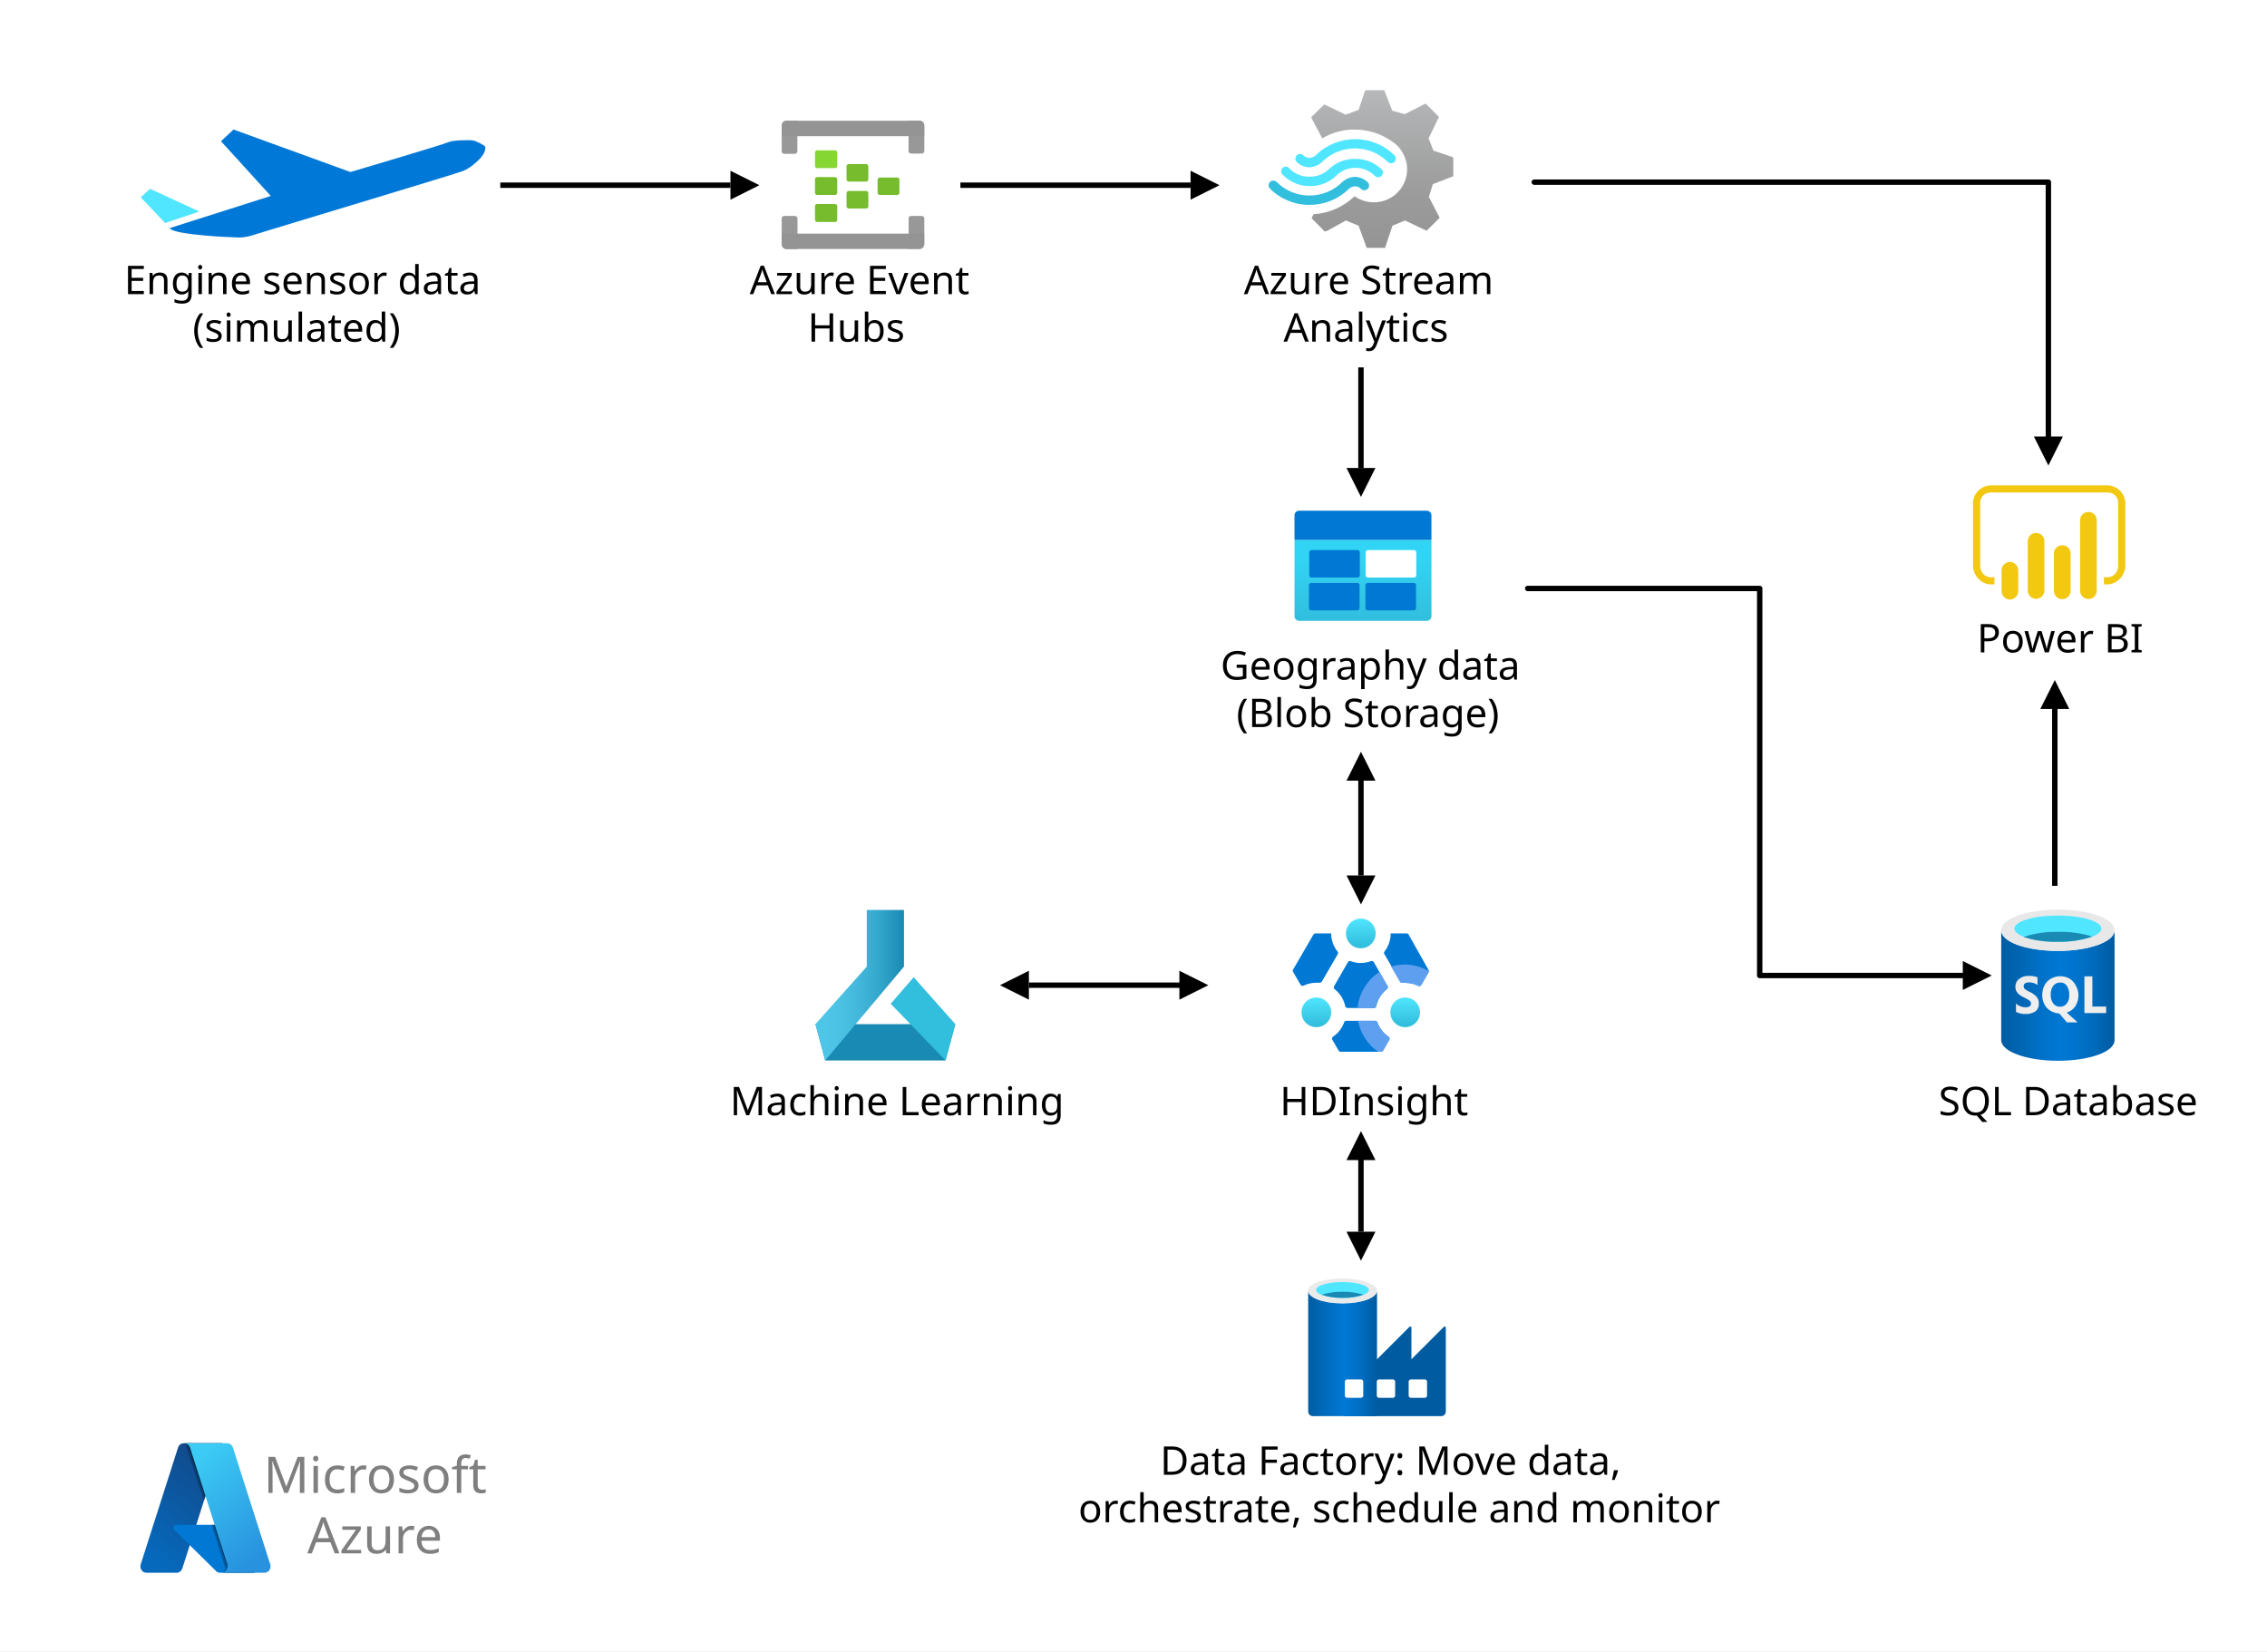
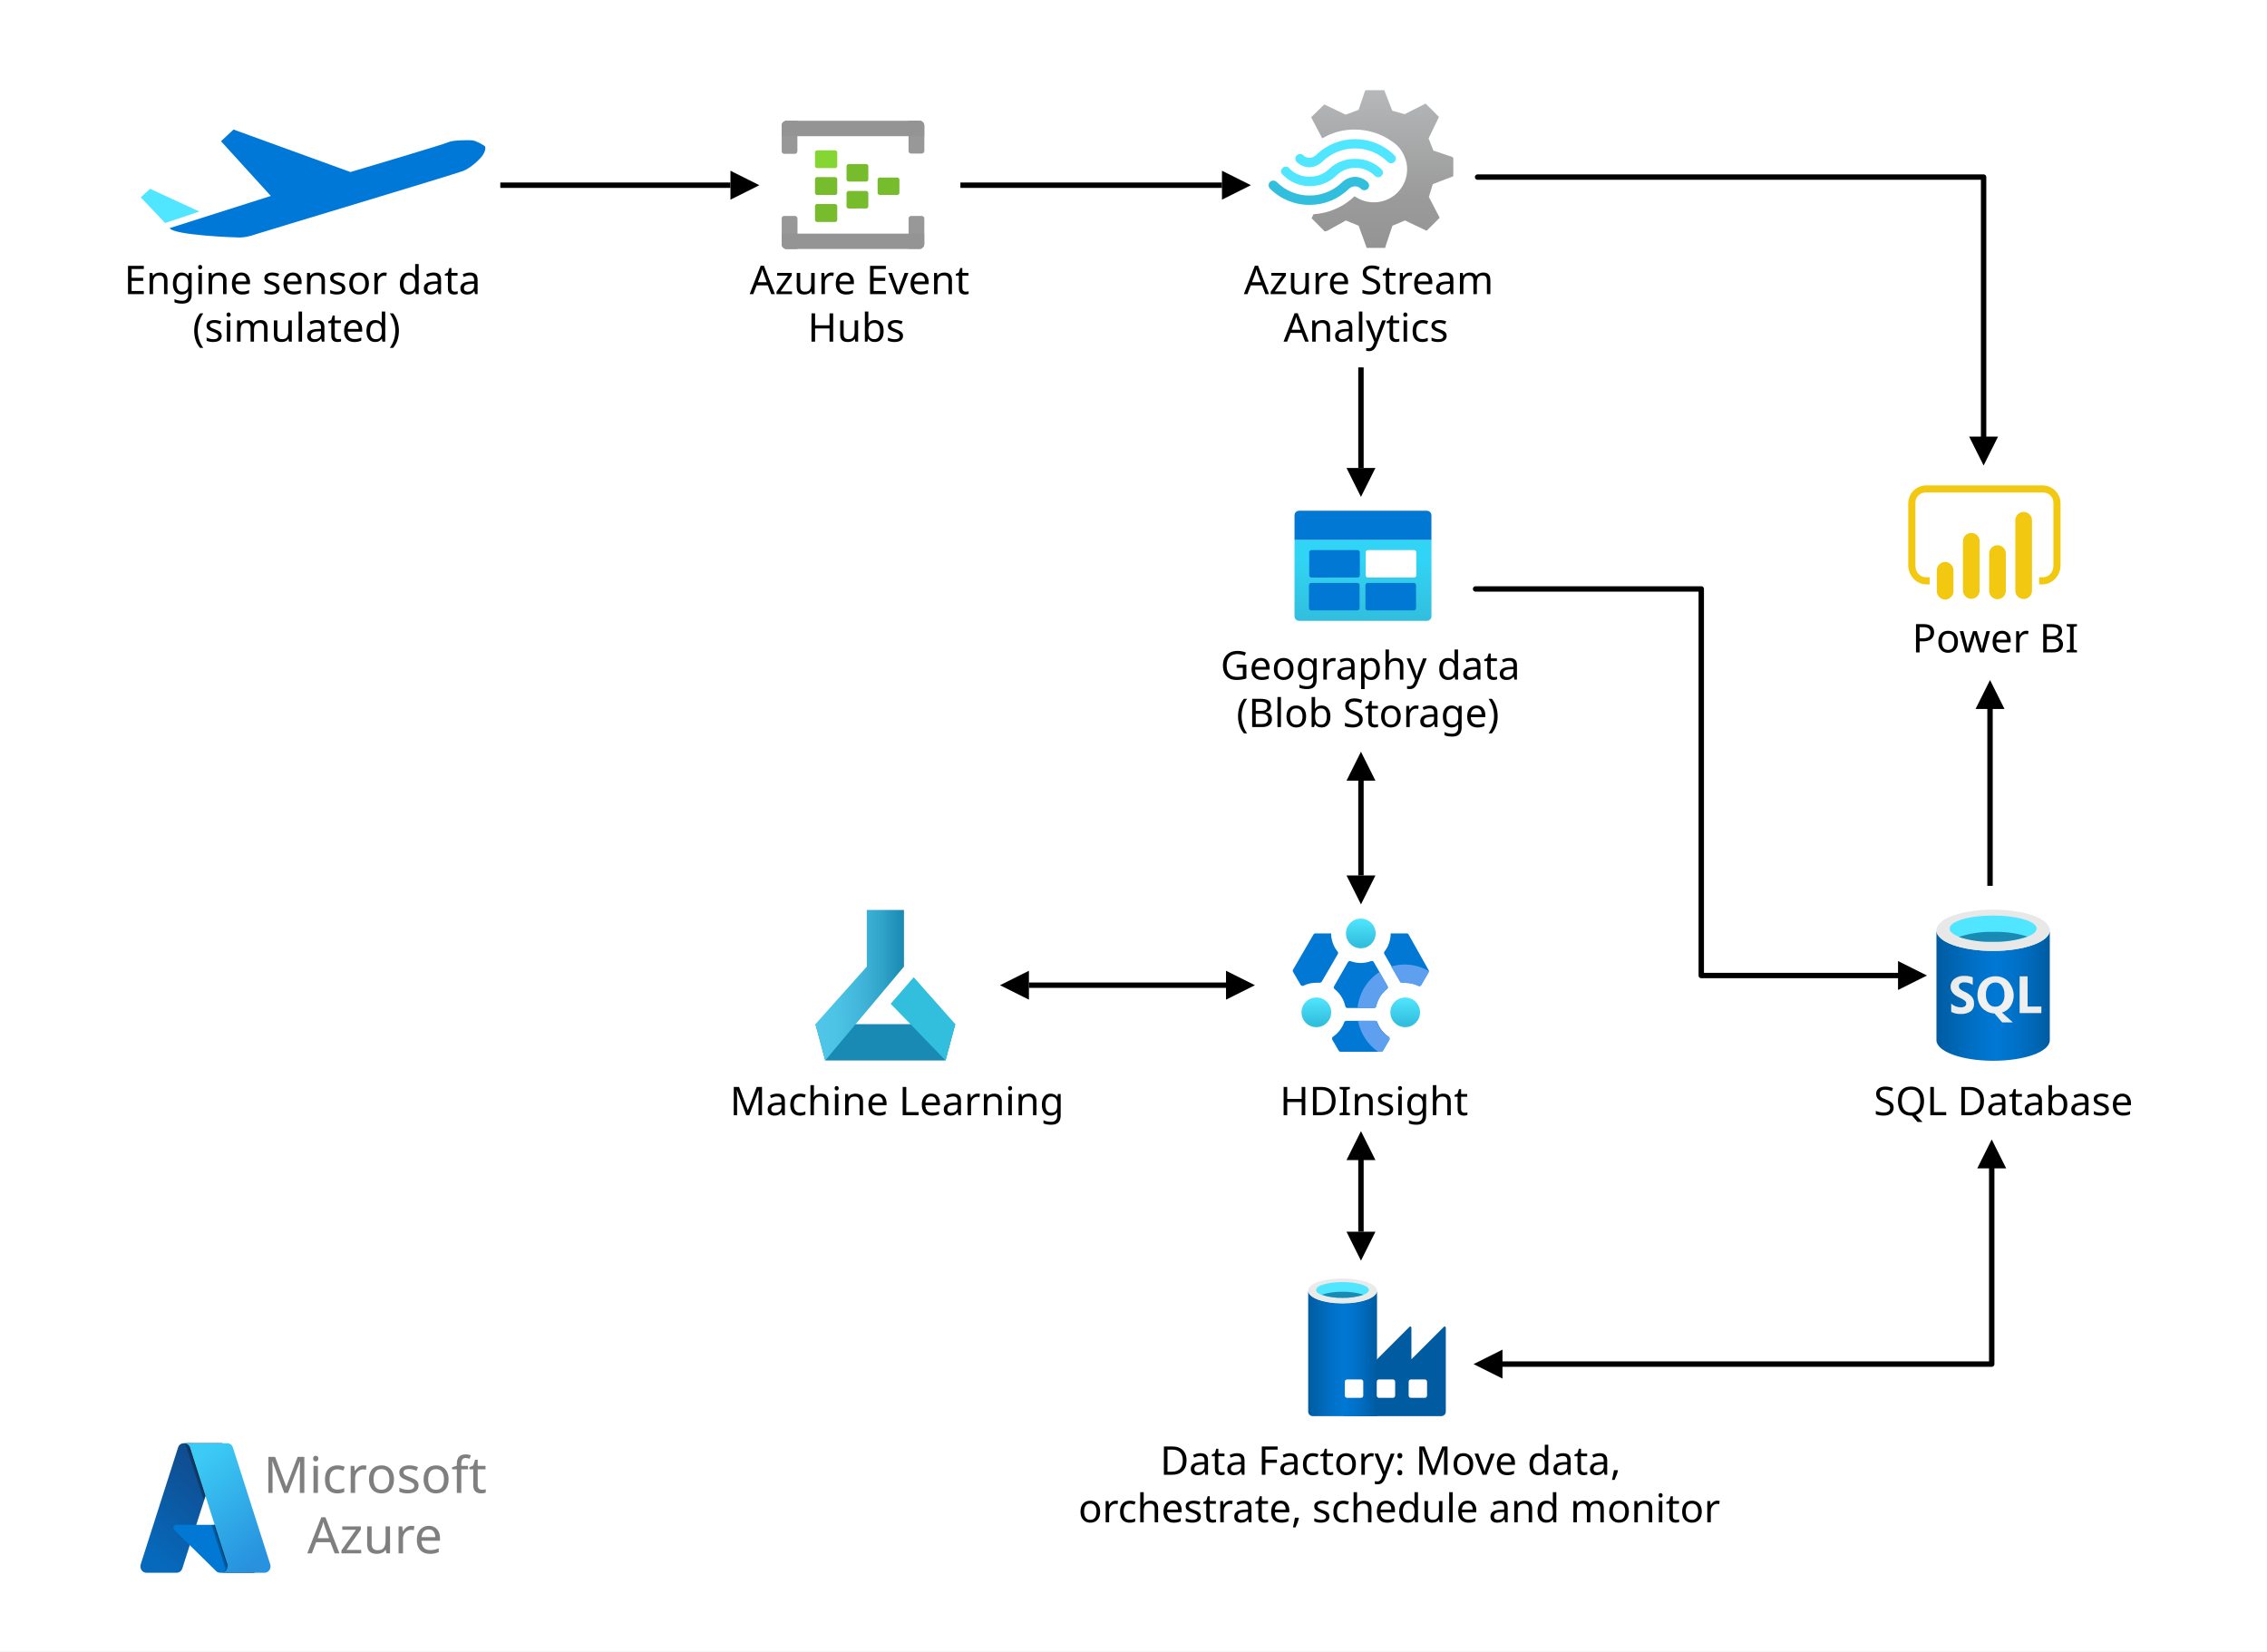
- <svg xmlns="http://www.w3.org/2000/svg" xmlns:xlink="http://www.w3.org/1999/xlink" width="8.75in" height="6.375in" viewBox="0 0 630 459" xml:space="preserve" color-interpolation-filters="sRGB" class="st45">
+ <svg xmlns="http://www.w3.org/2000/svg" xmlns:xlink="http://www.w3.org/1999/xlink" width="8.75in" height="6.375in" viewBox="0 0 630 459" xml:space="preserve" color-interpolation-filters="sRGB" class="st46">
  <style type="text/css">
	
		.st1 {fill:#ffffff;stroke:none;stroke-width:0.25}
		.st2 {fill:#0078d7;stroke:none;stroke-linecap:butt;stroke-width:12.49}
		.st3 {fill:#50e6ff;stroke:none;stroke-linecap:butt;stroke-width:12.49}
		.st4 {fill:#76bc2d;stroke:none;stroke-linecap:butt;stroke-width:34}
		.st5 {fill:#86d633;stroke:none;stroke-linecap:butt;stroke-width:34}
		.st6 {fill:#999999;stroke:none;stroke-linecap:butt;stroke-width:34}
		.st7 {fill:#999999;fill-opacity:0.5;stroke:none;stroke-linecap:butt;stroke-width:34}
		.st8 {fill:#949494;stroke:none;stroke-linecap:butt;stroke-width:34}
		.st9 {fill:url(#grad0-60);stroke:none;stroke-linecap:butt;stroke-width:0.75}
		.st10 {fill:#50e6ff;stroke:none;stroke-linecap:butt;stroke-width:0.75}
		.st11 {fill:#32bedd;stroke:none;stroke-linecap:butt;stroke-width:0.75}
		.st12 {fill:url(#grad0-72);stroke:none;stroke-linecap:butt;stroke-width:0.75}
		.st13 {fill:#0078d4;stroke:none;stroke-linecap:butt;stroke-width:0.75}
		.st14 {fill:#ffffff;stroke:none;stroke-linecap:butt;stroke-width:0.75}
		.st15 {fill:#198ab3;stroke:none;stroke-linecap:butt;stroke-width:0.75}
		.st16 {fill:url(#grad0-89);stroke:none;stroke-linecap:butt;stroke-width:0.75}
		.st17 {fill:#005ba1;stroke:none;stroke-linecap:butt;stroke-width:0.75}
		.st18 {fill:url(#grad0-99);stroke:none;stroke-linecap:butt;stroke-width:0.75}
		.st19 {fill:#eaeaea;stroke:none;stroke-linecap:butt;stroke-width:0.75}
		.st20 {fill:url(#grad0-120);stroke:none;stroke-linecap:butt;stroke-width:34}
		.st21 {fill:#e8e8e8;stroke:none;stroke-linecap:butt;stroke-width:34}
		.st22 {fill:#50e6ff;stroke:none;stroke-linecap:butt;stroke-width:34}
		.st23 {fill:#198ab3;stroke:none;stroke-linecap:butt;stroke-width:34}
		.st24 {fill:url(#grad3-134);stroke:none;stroke-linecap:butt;stroke-width:34}
		.st25 {fill:none;stroke:none;stroke-linecap:butt;stroke-width:0.75}
		.st26 {fill:url(#grad0-143);stroke:none;stroke-linecap:butt;stroke-width:0.75}
		.st27 {fill:#5ea0ef;stroke:none;stroke-linecap:butt;stroke-width:0.75}
		.st28 {fill:#f2c811;stroke:none;stroke-linecap:butt;stroke-width:9.221}
		.st29 {fill:#f2c811;stroke:none;stroke-width:1}
		.st30 {fill:none}
		.st31 {stroke:none;stroke-linecap:butt;stroke-width:9.221}
		.st32 {fill:none;stroke:none;stroke-width:0.25}
		.st33 {fill:#000000;font-family:Segoe UI;font-size:0.917em}
		.st34 {font-size:1em}
		.st35 {fill:url(#grad0-175);stroke:none;stroke-linecap:butt;stroke-width:0.75}
		.st36 {fill:#000000;fill-opacity:0.5;stroke:none;stroke-linecap:butt;stroke-width:0.75}
		.st37 {fill:#000000;fill-opacity:0.25;stroke:none;stroke-linecap:butt;stroke-width:0.75}
		.st38 {fill:url(#grad0-191);stroke:none;stroke-linecap:butt;stroke-width:0.75}
		.st39 {fill:#7f7f7f;font-family:Segoe UI Semibold;font-size:1.167em}
		.st40 {marker-end:url(#mrkr4-201);stroke:#000000;stroke-linecap:butt;stroke-width:1.5}
		.st41 {fill:#000000;fill-opacity:1;stroke:#000000;stroke-opacity:1;stroke-width:0.373}
		.st42 {marker-end:url(#mrkr4-201);stroke:#000000;stroke-linecap:round;stroke-linejoin:round;stroke-width:1.5}
		.st43 {marker-end:url(#mrkr4-201);marker-start:url(#mrkr4-251);stroke:#000000;stroke-linecap:butt;stroke-width:1.5}
		.st44 {marker-start:url(#mrkr4-251);stroke:#000000;stroke-linecap:butt;stroke-width:1.5}
- 		.st45 {fill:none;fill-rule:evenodd;font-size:12px;overflow:visible;stroke-linecap:square;stroke-miterlimit:3}
+ 		.st45 {marker-end:url(#mrkr4-201);marker-start:url(#mrkr4-251);stroke:#000000;stroke-linecap:round;stroke-linejoin:round;stroke-width:1.5}
+ 		.st46 {fill:none;fill-rule:evenodd;font-size:12px;overflow:visible;stroke-linecap:square;stroke-miterlimit:3}
	
	</style>
  <defs id="Patterns_And_Gradients">
    <linearGradient id="grad0-60" x1="0" y1="0" x2="1" y2="0" gradientTransform="rotate(-90 0.5 0.5)">
      <stop offset="0" stop-color="#949494" stop-opacity="1" />
      <stop offset="0.33" stop-color="#9b9b9b" stop-opacity="1" />
      <stop offset="0.82" stop-color="#aeafb0" stop-opacity="1" />
      <stop offset="1" stop-color="#b6b8b9" stop-opacity="1" />
    </linearGradient>
    <linearGradient id="grad0-72" x1="0" y1="0" x2="1" y2="0" gradientTransform="rotate(-90 0.5 0.5)">
      <stop offset="0" stop-color="#32bedd" stop-opacity="1" />
      <stop offset="0.775" stop-color="#32d4f5" stop-opacity="1" />
    </linearGradient>
    <linearGradient id="grad0-89" x1="0" y1="0" x2="1" y2="0" gradientTransform="rotate(0 0.5 0.5)">
      <stop offset="0" stop-color="#50c7e8" stop-opacity="1" />
      <stop offset="0.25" stop-color="#4cc3e4" stop-opacity="1" />
      <stop offset="0.51" stop-color="#41b6da" stop-opacity="1" />
      <stop offset="0.77" stop-color="#2fa2c8" stop-opacity="1" />
      <stop offset="1" stop-color="#1989b2" stop-opacity="1" />
    </linearGradient>
    <linearGradient id="grad0-99" x1="0" y1="0" x2="1" y2="0" gradientTransform="rotate(0 0.5 0.5)">
      <stop offset="0" stop-color="#005ba1" stop-opacity="1" />
      <stop offset="0.07" stop-color="#0060a9" stop-opacity="1" />
      <stop offset="0.36" stop-color="#0071c8" stop-opacity="1" />
      <stop offset="0.52" stop-color="#0078d4" stop-opacity="1" />
      <stop offset="0.64" stop-color="#0074cd" stop-opacity="1" />
      <stop offset="0.81" stop-color="#006abb" stop-opacity="1" />
      <stop offset="0.99" stop-color="#005ba1" stop-opacity="1" />
    </linearGradient>
    <linearGradient id="grad0-120" x1="0" y1="0" x2="1" y2="0" gradientTransform="rotate(0 0.5 0.5)">
      <stop offset="0" stop-color="#005ba1" stop-opacity="1" />
      <stop offset="0.07" stop-color="#0060a9" stop-opacity="1" />
      <stop offset="0.36" stop-color="#0071c8" stop-opacity="1" />
      <stop offset="0.52" stop-color="#0078d4" stop-opacity="1" />
      <stop offset="0.64" stop-color="#0074cd" stop-opacity="1" />
      <stop offset="0.82" stop-color="#006abb" stop-opacity="1" />
      <stop offset="1" stop-color="#005ba1" stop-opacity="1" />
    </linearGradient>
    <radialGradient id="grad3-134" cx="0.5" cy="0.5" r="0.73">
      <stop offset="0" stop-color="#f2f2f2" stop-opacity="1" />
      <stop offset="0.58" stop-color="#eeeeee" stop-opacity="1" />
      <stop offset="1" stop-color="#e6e6e6" stop-opacity="1" />
    </radialGradient>
    <linearGradient id="grad0-143" x1="0" y1="0" x2="1" y2="0" gradientTransform="rotate(-90 0.5 0.5)">
      <stop offset="0.09" stop-color="#32bedd" stop-opacity="1" />
      <stop offset="1" stop-color="#50e6ff" stop-opacity="1" />
    </linearGradient>
    <linearGradient id="grad0-175" x1="0" y1="0" x2="1" y2="0" gradientTransform="rotate(116.9596 0.5 0.5)">
      <stop offset="0" stop-color="#114a8b" stop-opacity="1" />
      <stop offset="1" stop-color="#0669bc" stop-opacity="1" />
    </linearGradient>
    <linearGradient id="grad0-191" x1="0" y1="0" x2="1" y2="0" gradientTransform="rotate(61.84908 0.5 0.5)">
      <stop offset="0" stop-color="#3ccbf4" stop-opacity="1" />
      <stop offset="1" stop-color="#2892df" stop-opacity="1" />
    </linearGradient>
  </defs>
  <defs id="Markers">
    <g id="lend4">
      <path d="M 2 1 L 0 0 L 2 -1 L 2 1 " style="stroke:none" />
    </g>
    <marker id="mrkr4-201" class="st41" refX="-5.36" orient="auto" markerUnits="strokeWidth" overflow="visible">
      <use xlink:href="#lend4" transform="scale(-2.68,-2.68) " />
    </marker>
    <marker id="mrkr4-251" class="st41" refX="5.12" orient="auto" markerUnits="strokeWidth" overflow="visible">
      <use xlink:href="#lend4" transform="scale(2.68) " />
    </marker>
  </defs>
  <g>
    <g id="shape1000-1">
      <rect x="0" y="0" width="630" height="459" class="st1" />
    </g>
  </g>
  <g>
    <g id="group1000-3" transform="translate(39.1107,-392.989)">
      <g id="shape1001-4" transform="translate(8.03492,5.68434E-14)">
        <path d="M0 456.39 L28.11 447.45 L14.27 432.24 L17.75 428.99 L50.25 440.8 C50.25 440.8 76.39 433.07 77.52 432.49         C78.64 431.92 82.96 431.92 84.02 431.98 C85.08 432.05 87.45 433.38 87.65 433.7 C87.85 434.03 87.79 435.36         86.39 436.9 C85 438.43 83.25 439.77 81.63 440.48 C80.02 441.18 25.37 457.59 23.89 458.11 C22.43 458.62         20.81 459 19.48 459 C18.16 459 1.13 458.37 0 456.39 Z" class="st2" />
      </g>
      <g id="shape1002-6" transform="translate(1.94844E-13,-4.02758)">
        <path d="M6.77 459 L16.29 455.81 L2.59 449.49 L0 451.86 L6.77 459 Z" class="st3" />
      </g>
    </g>
    <g id="group1003-8" transform="translate(217.241,-389.793)">
      <g id="group1004-9">
        <g id="group1005-10">
          <g id="group1006-11">
            <g id="group1007-12" transform="translate(18.0079,-11.2534)">
              <g id="shape1008-13">
                <path d="M6.06 450.88 a0.612 0.606 90 0 1 -0.559 0.636 L0.63 451.51 a0.612 0.606             90 0 1 -0.629 -0.565 L0 447.28 a0.612 0.606 90 0 1 0.559 -0.636 L5.43             446.64 a0.612 0.606 90 0 1 0.629 0.565 L6.06 450.88 ZM14.7 454.6 a0.612             0.606 90 0 1 -0.559 0.636 L9.27 455.23 a0.612 0.606 90 0 1 -0.629             -0.565 L8.64 451.02 a0.612 0.606 90 0 1 0.559 -0.636 L14.07 450.38 a0.612             0.606 90 0 1 0.629 0.565 L14.7 454.6 ZM6.06 458.36 a0.612 0.606 90 0             1 -0.559 0.636 L0.63 459 a0.612 0.606 90 0 1 -0.629 -0.565 L0 454.76             a0.612 0.606 90 0 1 0.559 -0.636 L5.43 454.12 a0.612 0.606 90 0 1             0.629 0.565 L6.06 458.36 Z" class="st4" />
              </g>
            </g>
            <g id="group1009-15" transform="translate(9.24843,-22.4832)">
              <g id="shape1010-16">
                <path d="M6.18 458.39 a0.589 0.582 90 0 1 -0.536 0.612 L0.63 459 a0.612 0.606 90             0 1 -0.629 -0.541 L0 454.64 a0.612 0.606 90 0 1 0.559 -0.589 L5.43             454.05 C5.94 454.05 6.18 454.31 6.18 454.69 L6.18 458.39 Z" class="st5" />
              </g>
            </g>
            <g id="group1011-18" transform="translate(9.24843,-7.51012)">
              <g id="shape1012-19">
                <path d="M6.18 450.85 a0.589 0.582 90 0 1 -0.536 0.636 L0.63 451.49 a0.612 0.606             90 0 1 -0.629 -0.636 L0 447.13 a0.612 0.606 90 0 1 0.559 -0.612 L5.43             446.52 C5.94 446.52 6.18 446.78 6.18 447.13 L6.18 450.85 ZM6.18 458.36 a0.589 0.582             90 0 1 -0.536 0.636 L0.63 459 a0.612 0.606 90 0 1 -0.629 -0.565 L0             454.62 a0.589 0.582 90 0 1 0.559 -0.612 L5.43 454.01 C5.94 454.01 6.18 454.24             6.18 454.62 L6.18 458.36 Z" class="st4" />
              </g>
            </g>
            <g id="group1013-21" transform="translate(3.94684E-14,-26.4855)">
              <g id="group1014-22">
                <g id="shape1015-23">
                  <path d="M1.33 449.84 L4.33 449.84 L4.33 458.32 a0.683 0.676 90 0 1 -0.676 0.683              L0.68 459 a0.683 0.676 90 0 1 -0.676 -0.683 L0 451.25 A1.342 1.328              90 0 1 1.33 449.84 Z" class="st6" />
                </g>
              </g>
              <g id="group1016-25">
                <g id="shape1017-26">
                  <path d="M1.33 449.84 L4.33 449.84 L4.33 458.32 a0.683 0.676 90 0 1 -0.676 0.683              L0.68 459 a0.683 0.676 90 0 1 -0.676 -0.683 L0 451.25 A1.342 1.328              90 0 1 1.33 449.84 Z" class="st7" />
                </g>
              </g>
            </g>
            <g id="group1018-28" transform="translate(35.2476,-26.5562)">
              <g id="group1019-29">
                <g id="shape1020-30">
                  <path d="M0.02 449.91 L3.03 449.91 A1.342 1.328 90 0 1 4.36 451.25 L4.36 458.32 a0.683              0.676 90 0 1 -0.676 0.683 L0.68 459 a0.683 0.676 90 0 1 -0.676              -0.683 L0 449.91 L0.02 449.91 Z" class="st6" />
                </g>
              </g>
              <g id="group1021-32">
                <g id="shape1022-33">
                  <path d="M0.02 449.91 L3.03 449.91 A1.342 1.328 90 0 1 4.36 451.25 L4.36 458.32 a0.683              0.676 90 0 1 -0.676 0.683 L0.68 459 a0.683 0.676 90 0 1 -0.676              -0.683 L0 449.91 L0.02 449.91 Z" class="st7" />
                </g>
              </g>
            </g>
            <g id="group1023-35" transform="translate(0,-31.3588)">
              <g id="shape1024-36">
                <path d="M39.6 456.06 L39.6 459 L0 459 L0 456.06 A1.342 1.328 90 0 1 1.33 454.72 L38.3 454.72             A1.342 1.328 90 0 1 39.6 456.06 Z" class="st8" />
              </g>
            </g>
            <g id="group1025-38">
              <g id="group1026-39">
                <g id="shape1027-40">
                  <path d="M0.68 449.84 L3.68 449.84 a0.683 0.676 90 0 1 0.676 0.683 L4.36 459 L1.33              459 A1.342 1.328 90 0 1 -0 457.66 L0 450.41 a0.683 0.676 90 0 1 0.676              -0.565 L0.68 449.84 Z" class="st6" />
                </g>
              </g>
              <g id="group1028-42">
                <g id="shape1029-43">
                  <path d="M0.68 449.84 L3.68 449.84 a0.683 0.676 90 0 1 0.676 0.683 L4.36 459 L1.33              459 A1.342 1.328 90 0 1 -0 457.66 L0 450.41 a0.683 0.676 90 0 1 0.676              -0.565 L0.68 449.84 Z" class="st7" />
                </g>
              </g>
            </g>
            <g id="group1030-45" transform="translate(35.2708,-0.0706283)">
              <g id="group1031-46">
                <g id="shape1032-47">
                  <path d="M0.65 449.91 L3.66 449.91 a0.683 0.676 90 0 1 0.676 0.683 L4.33 457.66 A1.342              1.328 90 0 1 3 459 L0 459 L0 450.48 a0.683 0.676 90 0 1 0.652 -0.565              L0.65 449.91 Z" class="st6" />
                </g>
              </g>
              <g id="group1033-49">
                <g id="shape1034-50">
                  <path d="M0.65 449.91 L3.66 449.91 a0.683 0.676 90 0 1 0.676 0.683 L4.33 457.66 A1.342              1.328 90 0 1 3 459 L0 459 L0 450.48 a0.683 0.676 90 0 1 0.652 -0.565              L0.65 449.91 Z" class="st7" />
                </g>
              </g>
            </g>
            <g id="group1035-52">
              <g id="shape1036-53">
                <path d="M0 457.66 L0 454.72 L39.6 454.72 L39.6 457.66 A1.342 1.328 90 0 1 38.27 459 L1.33 459             A1.342 1.328 90 0 1 0 457.66 Z" class="st8" />
              </g>
            </g>
          </g>
        </g>
      </g>
    </g>
    <g id="group1037-55" transform="translate(352.552,-390.11)">
      <g id="group1038-56">
        <g id="shape1039-57" transform="translate(11.8236,5.68434E-14)">
          <path d="M39.5 439.09 L39.5 433.99 L39.21 433.73 L33.97 431.96 L32.63 428.57 L35.22 423.21 L35.51 422.61 L33.8          420.87 L31.8 418.9 L31.11 419.24 L25.98 421.84 L22.53 420.87 L20.31 415.17 L15.2 415.17 L14.94 415.42          L13.18 420.64 L9.58 421.98 L3.65 419.13 L0 422.69 L0.34 423.38 L3.08 428.57 A17.112 17.112 0 0          1 12.21 426.12 A17.853 17.853 0 0 1 22.39 429.37 A9.469 9.469 0 0 1 23.41 430.11 A9.269          9.269 0 0 1 26.07 433.96 A8.556 8.556 0 0 1 26.67 437.13 A9.212 9.212 0 0 1 17.4 446.34          A9.326 9.326 0 0 1 12.06 444.65 A17.996 17.996 0 0 1 0.66 449.65 L0.11 450.76 L3.76 454.44          L4.51 454.24 L9.64 451.39 L13.18 452.84 L15.43 459 L20.56 459 L20.76 458.29 L22.59 452.84 L26.07          451.39 L32.08 454.24 L35.71 450.64 L35.36 449.96 L32.71 444.85 L33.8 441.29 L39.5 439.09 Z" class="st9" />
        </g>
        <g id="shape1040-61" transform="translate(3.88729,-17.1688)">
          <path d="M7.51 459 A10.267 10.267 0 0 1 0.21 456.01 A1.312 1.312 0 1 1 2.06 454.29 A7.558 7.558 -180          0 0 7.51 456.38 A7.472 7.472 -180 0 0 12.87 454.29 A10.124 10.124 0 0 1 20.14 451.44 A10.381          10.381 0 0 1 27.47 454.29 A1.312 1.312 0 1 1 25.62 456.15 A7.672 7.672 -180 0 0 20.23 453.92          A7.444 7.444 -180 0 0 14.87 456.15 A10.296 10.296 0 0 1 7.51 459 Z" class="st10" />
        </g>
        <g id="shape1041-63" transform="translate(7.8023,-22.3879)">
          <path d="M3.59 459 A5.105 5.105 0 0 1 0 457.52 A1.312 1.312 0 0 1 1.85 455.66 A2.396 2.396 -180 0 0          3.59 456.38 A3.08 3.08 -180 0 0 5.3 455.66 A15.572 15.572 0 0 1 27.18 455.66 A1.312 1.312          0 0 1 25.33 457.52 A12.976 12.976 -180 0 0 7.04 457.52 A5.533 5.533 0 0 1 3.59 459 Z" class="st10" />
        </g>
        <g id="shape1042-65" transform="translate(0,-11.9497)">
          <path d="M11.4 459 A15.429 15.429 0 0 1 0.36 454.47 A1.34 1.34 0 0 1 0.36 452.64 A1.34 1.34 0 0          1 2.24 452.64 A12.748 12.748 -180 0 0 11.4 456.4 A12.834 12.834 -180 0 0 20.52 452.61 A5.533          5.533 0 0 1 23.97 451.21 A5.219 5.219 0 0 1 27.54 452.7 A1.312 1.312 0 0 1 27.54 454.55 A1.34          1.34 0 0 1 25.66 454.55 A2.367 2.367 -180 0 0 23.97 453.84 A2.852 2.852 -180 0 0 22.26          454.58 A15.429 15.429 0 0 1 11.4 459 Z" class="st11" />
        </g>
      </g>
    </g>
    <g id="group1043-67" transform="translate(358.623,-286.448)">
      <g id="group1044-68">
        <g id="shape1045-69">
          <path d="M1.12 436.51 L39.18 436.51 L39.18 457.73 A1.272 1.272 0 0 1 37.91 459 L2.39 459 A1.272 1.272 0 0          1 1.12 457.73 L1.12 436.51 Z" class="st12" />
        </g>
        <g id="shape1046-73" transform="translate(2.03837E-13,-22.4922)">
          <path d="M2.4 450.89 L37.9 450.89 A1.272 1.272 0 0 1 39.17 452.16 L39.17 459 L1.12 459 L1.12 452.16 A1.272          1.272 0 0 1 2.4 450.89 Z" class="st13" />
        </g>
        <g id="shape1047-75" transform="translate(5.2122,-12.0387)">
          <path d="M0 458.37 a0.634 0.634 -180 0 0 0.634 0.634 L13.43 459 a0.634 0.634 -180 0 0 0.634          -0.634 L14.06 452 a0.634 0.634 -180 0 0 -0.634 -0.634 L0.63 451.37 a0.634 0.634          -180 0 0 -0.634 0.634 L0 458.37 Z" class="st13" />
        </g>
        <g id="shape1048-77" transform="translate(20.9025,-12.0387)">
          <path d="M0 458.37 a0.634 0.634 -180 0 0 0.634 0.634 L13.43 459 a0.634 0.634 -180 0 0 0.634          -0.634 L14.06 452 a0.634 0.634 -180 0 0 -0.634 -0.634 L0.63 451.37 a0.634 0.634          -180 0 0 -0.634 0.634 L0 458.37 Z" class="st14" />
        </g>
        <g id="shape1049-79" transform="translate(5.14055,-2.90611)">
          <path d="M0 458.37 a0.634 0.634 -180 0 0 0.634 0.634 L13.43 459 a0.634 0.634 -180 0 0 0.634          -0.634 L14.06 452 a0.634 0.634 -180 0 0 -0.634 -0.634 L0.63 451.37 a0.634 0.634          -180 0 0 -0.634 0.634 L0 458.37 Z" class="st13" />
        </g>
        <g id="shape1050-81" transform="translate(20.8309,-2.90611)">
          <path d="M0 458.37 a0.634 0.634 -180 0 0 0.634 0.634 L13.43 459 a0.634 0.634 -180 0 0 0.634          -0.634 L14.06 452 a0.634 0.634 -180 0 0 -0.634 -0.634 L0.63 451.37 a0.634 0.634          -180 0 0 -0.634 0.634 L0 458.37 Z" class="st13" />
        </g>
      </g>
    </g>
    <g id="group1051-83" transform="translate(226.61,-164.267)">
      <g id="shape1052-84">
        <path d="M36.16 459 L2.71 459 L0 448.91 L38.87 448.91 L36.16 459 Z" class="st15" />
      </g>
      <g id="shape1053-86">
        <path d="M14.27 417.18 L14.27 432.92 L0 448.91 L2.71 459 L24.6 432.92 L24.6 417.18 L14.27 417.18 Z" class="st16" />
      </g>
      <g id="shape1054-90" transform="translate(20.9114,2.27374E-13)">
        <path d="M15.25 459 L0 443.25 L6.4 435.87 L17.96 448.91 L15.25 459 Z" class="st11" />
      </g>
    </g>
    <g id="group1055-92" transform="translate(363.544,-65.4146)">
      <g id="group1056-93">
        <g id="shape1057-94" transform="translate(9.7875,5.68434E-14)">
          <path d="M18.9 443.2 L18.9 434.41 a0.315 0.315 -180 0 0 -0.54 -0.225 L9.36 443.18 L0 452.54 L0 459 L27.18 459          A1.26 1.26 -180 0 0 28.46 457.72 L28.46 434.41 a0.315 0.315 -180 0 0 -0.54 -0.225 L18.9 443.2 Z" class="st17" />
        </g>
        <g id="shape1058-96">
          <path d="M9.56 427.68 C4.28 427.68 0 426.13 0 424.12 L0 436.88 L0 457.72 A1.26 1.26 -180 0 0 1.28 459 L19.13          459 L19.13 424.12 C19.13 426.13 14.85 427.68 9.56 427.68 Z" class="st18" />
        </g>
        <g id="shape1059-100" transform="translate(27.9225,-5.085)">
          <path d="M-0 458.37 a0.63 0.63 -180 0 0 0.63 0.63 L4.48 459 a0.63 0.63 -180 0 0 0.63 -0.63 L5.11          454.52 a0.63 0.63 -180 0 0 -0.63 -0.63 L0.63 453.89 a0.63 0.63 -180 0 0 -0.63 0.63          L0 458.37 Z" class="st14" />
        </g>
        <g id="shape1060-102" transform="translate(19.0575,-5.085)">
          <path d="M-0 458.37 a0.63 0.63 -180 0 0 0.63 0.63 L4.48 459 a0.63 0.63 -180 0 0 0.63 -0.63 L5.11          454.52 a0.63 0.63 -180 0 0 -0.63 -0.63 L0.63 453.89 a0.63 0.63 -180 0 0 -0.63 0.63          L0 458.37 Z" class="st14" />
        </g>
        <g id="shape1061-104" transform="translate(10.1925,-5.085)">
          <path d="M-0 458.37 a0.63 0.63 -180 0 0 0.63 0.63 L4.48 459 a0.63 0.63 -180 0 0 0.63 -0.63 L5.11          454.52 a0.63 0.63 -180 0 0 -0.63 -0.63 L0.63 453.89 a0.63 0.63 -180 0 0 -0.63 0.63          L0 458.37 Z" class="st14" />
        </g>
        <g id="shape1062-106" transform="translate(0,-31.41)">
          <path d="M19.13 455.53 C19.13 457.45 14.85 459 9.56 459 C4.28 459 0 457.54 0 455.53 C0 453.53 4.28 452.16 9.56          452.16 C14.85 452.16 19.13 453.71 19.13 455.53 Z" class="st19" />
        </g>
        <g id="shape1063-108" transform="translate(2.205,-32.8275)">
          <path d="M14.67 456.75 C14.67 457.99 11.39 459 7.34 459 C3.29 459 0 458.03 0 456.75 C0 455.47 3.42 454.57 7.36          454.57 C11.3 454.57 14.67 455.53 14.67 456.75 Z" class="st10" />
        </g>
        <g id="shape1064-110" transform="translate(3.7575,-32.8725)">
          <path d="M5.81 457.31 A18.157 18.157 -180 0 0 0 458.14 A17.19 17.19 -180 0 0 5.81 459 A17.19 17.19 -180 0 0          11.61 458.14 A18.157 18.157 -180 0 0 5.81 457.31 Z" class="st15" />
        </g>
      </g>
    </g>
-     <g id="group1065-112" transform="translate(556.138,-164.177)">
+     <g id="group1065-112" transform="translate(538.138,-164.177)">
      <g id="group1066-113">
        <g id="group1067-114">
          <g id="group1068-115">
            <g id="group1069-116">
              <g id="shape1070-117">
                <path d="M15.75 428.46 C7.05 428.46 0 425.99 0 422.73 L0 453.27 C0 456.41 6.93 458.95 15.53 459 L15.75             459 C24.45 459 31.5 456.53 31.5 453.27 L31.5 422.73 C31.5 425.91 24.45 428.46 15.75             428.46 Z" class="st20" />
              </g>
            </g>
            <g id="group1071-121" transform="translate(0,-30.5363)">
              <g id="shape1072-122">
                <path d="M31.5 453.27 C31.5 456.45 24.45 459 15.75 459 C7.05 459 0 456.53 0 453.27 C0 450.01 7.05             447.53 15.75 447.53 C24.45 447.53 31.5 450.01 31.5 453.27 Z" class="st21" />
              </g>
            </g>
            <g id="group1073-124" transform="translate(3.66105,-33.0809)">
              <g id="shape1074-125">
                <path d="M24.18 455.34 C24.18 457.37 18.75 459 12.09 459 C5.43 459 0 457.37 0 455.34 C0 453.32 5.43             451.71 12.09 451.71 C18.75 451.71 24.18 453.34 24.18 455.34 Z" class="st22" />
              </g>
            </g>
            <g id="group1075-127" transform="translate(6.19184,-33.0809)">
              <g id="shape1076-128">
                <path d="M9.56 456.26 A28.535 28.379 -90 0 0 0 457.67 A28.214 28.06 -90 0 0 9.56 459 A27.547             27.396 -90 0 0 19.11 457.56 A29.252 29.092 -90 0 0 9.56 456.26 Z" class="st23" />
              </g>
            </g>
            <g id="group1077-130" transform="translate(3.93133,-10.6729)">
              <g id="shape1078-131">
                <path d="M21.4 454.6 L21.4 446.2 L19.19 446.2 L19.19 456.41 L25.23 456.41 L25.23 454.6 L21.4 454.6             ZM3.86 450.47 A4.521 4.496 90 0 1 2.61 449.71 A1.087 1.081 90 0 1 2.31 448.92             a0.84 0.835 90 0 1 0.37 -0.741 A1.68 1.671 90 0 1 3.71 447.88 A4.002             3.98 90 0 1 6.16 448.6 L6.16 446.47 A6.374 6.339 -90 0 0 3.71 446.08 A4.052             4.03 -90 0 0 1.03 446.92 A2.668 2.654 -90 0 0 0 449.12 C0 450.38 0.79 451.36             2.46 452.1 A7.115 7.076 90 0 1 3.98 452.99 A1.038 1.032 90 0 1 4.35 453.78 a0.939             0.934 90 0 1 -0.393 0.77 A2.001 1.99 90 0 1 2.85 454.82 A4.101 4.079             90 0 1 0.17 453.78 L0.17 456.08 A5.361 5.332 -90 0 0 2.8 456.67 A4.645 4.619             -90 0 0 5.7 455.86 A2.668 2.654 -90 0 0 6.51 453.61 A2.594 2.58 -90 0 0 5.9             451.88 A5.979 5.946 -90 0 0 3.86 450.47 ZM16.74 454.41 A5.781 5.75 -90 0 0             17.54 451.29 A5.732 5.7 -90 0 0 16.74 448.67 A4.472 4.447 -90 0 0 15.01 446.82             A4.941 4.914 -90 0 0 12.56 446.18 A5.213 5.184 -90 0 0 9.9 446.84 A4.595 4.57             -90 0 0 8.11 448.67 A6.078 6.044 -90 0 0 7.47 451.49 A5.583 5.553 -90 0 0 8.06             453.96 A4.348 4.324 -90 0 0 9.76 455.78 A5.089 5.062 -90 0 0 12.21 456.53 L14.33             459 L17.3 459 L14.28 456.28 A4.422 4.398 -90 0 0 16.74 454.41 ZM14.28 453.78 A2.322             2.31 90 0 1 12.41 454.65 A2.273 2.261 90 0 1 10.54 453.76 A3.755 3.735 90             0 1 9.83 451.29 A3.78 3.759 90 0 1 10.54 448.82 A2.471 2.457 90 0 1 12.46 447.91             A2.149 2.138 90 0 1 14.3 448.82 A4.002 3.98 90 0 1 14.96 451.29 A3.607 3.587             90 0 1 14.28 453.78 Z" class="st24" />
              </g>
            </g>
          </g>
        </g>
      </g>
    </g>
    <g id="group1079-135" transform="translate(358.138,-165.103)">
      <g id="shape1080-136">
        <rect x="0" y="418.849" width="40.151" height="40.151" class="st25" />
      </g>
      <g id="shape1081-138" transform="translate(1.12085,-1.58373)">
        <path d="M15.21 446.84 L22.59 446.84 a0.625 0.625 -180 0 0 0.602 -0.491 A8.253 8.253 0 0 1 26.18         441.56 a0.602 0.602 -180 0 0 0.156 -0.803 L22.5 434.06 a0.602 0.602 -180 0 0 -0.758         -0.245 A8.632 8.632 0 0 1 18.95 434.33 A7.941 7.941 0 0 1 16.08 433.82 a0.625 0.625         -180 0 0 -0.758 0.29 L11.48 440.8 a0.625 0.625 -180 0 0 0.156 0.803 A8.253 8.253         0 0 1 14.6 446.37 a0.602 0.602 -180 0 0 0.602 0.468 ZM10.75 426.12 L6.28 426.12 a0.602         0.602 -180 0 0 -0.535 0.312 L0.08 436.18 a0.625 0.625 -180 0 0 1.12133E-14 0.625 L2.16         440.37 a0.647 0.647 -180 0 0 0.825 0.268 A8.075 8.075 0 0 1 6.55 439.82 A6 6         0 0 1 7.44 439.82 a0.691 0.691 -180 0 0 0.625 -0.312 L9.83 436.49 L12.49 431.9 a0.602         0.602 -180 0 0 1.24345E-14 -0.691 A8.142 8.142 0 0 1 10.66 426.12 L10.75 426.12 ZM32.2 426.43         a0.602 0.602 -180 0 0 -0.535 -0.312 L27.21 426.12 A8.186 8.186 0 0 1 25.47 431.18 a0.602         0.602 -180 0 0 7.4607E-14 0.691 L28.14 436.49 L29.91 439.55 a0.625 0.625 -180 0 0 0.625         0.312 L31.38 439.86 A8.409 8.409 0 0 1 34.97 440.69 a0.602 0.602 -180 0 0 0.691 -0.178         L37.74 436.92 a0.625 0.625 -180 0 0 -2.13163E-14 -0.625 L32.2 426.43 ZM22.9 450.41 L14.89 450.41         a0.625 0.625 -180 0 0 -0.602 0.402 A8.119 8.119 0 0 1 11.19 454.81 a0.647 0.647         -180 0 0 -0.201 0.848 L12.75 458.69 a0.647 0.647 -180 0 0 0.535 0.312 L24.55 459 a0.647         0.647 -180 0 0 0.535 -0.312 L26.83 455.68 a0.625 0.625 -180 0 0 -0.201 -0.848 A8.209         8.209 0 0 1 23.51 450.81 a0.625 0.625 -180 0 0 -0.602 -0.402 Z" class="st13" />
      </g>
      <g id="shape1082-140" transform="translate(3.54666,-8.40938)">
        <ellipse cx="4.127" cy="454.873" rx="4.127" ry="4.127" class="st26" />
      </g>
      <g id="shape1083-144" transform="translate(28.2394,-8.40938)">
        <ellipse cx="4.127" cy="454.873" rx="4.127" ry="4.127" class="st26" />
      </g>
      <g id="shape1084-147" transform="translate(15.9042,-30.3362)">
        <ellipse cx="4.127" cy="454.873" rx="4.127" ry="4.127" class="st26" />
      </g>
      <g id="shape1085-150" transform="translate(19.1386,-1.58373)">
        <path d="M13.23 434.75 A13.227 13.227 -180 0 0 9.32 435.33 L9.99 436.49 L11.76 439.55 a0.625 0.625 -180 0         0 0.625 0.312 L13.23 439.86 A8.409 8.409 0 0 1 16.82 440.69 a0.602 0.602 -180 0 0 0.825         -0.178 L19.41 437.47 L19.87 436.65 A13.116 13.116 -180 0 0 13.23 434.75 ZM5.18 446.35 A8.253         8.253 0 0 1 8.16 441.56 a0.602 0.602 -180 0 0 0.156 -0.803 L6.09 436.83 A13.384 13.384         -180 0 0 -0 446.84 L4.6 446.84 a0.625 0.625 -180 0 0 0.58 -0.491 ZM5.49 450.81 a0.625         0.625 -180 0 0 -0.602 -0.402 L0.13 450.41 A13.384 13.384 -180 0 0 5.71 459 L6.54 459 a0.647         0.647 -180 0 0 0.535 -0.312 L8.81 455.68 a0.625 0.625 -180 0 0 -0.201 -0.848 A8.209         8.209 0 0 1 5.4 450.81 L5.49 450.81 Z" class="st27" />
      </g>
    </g>
-     <g id="group1101-152" transform="translate(548.303,-292.351)">
+     <g id="group1101-152" transform="translate(530.303,-292.351)">
      <g id="group1102-153">
        <g id="group1103-154">
          <g id="group1104-155">
            <g id="group1105-156" transform="translate(0,-4.23151)">
              <g id="shape1106-157">
                <path d="M36.37 459 L36.37 457.03 L37.33 457.03 C39.15 457.03 40.34 455.56 40.34 453.76 L40.34 436.49             A2.877 2.849 -0 0 0 37.33 433.45 L4.99 433.45 A2.877 2.849 -0 0 0 1.99 436.49             L1.99 453.76 C1.99 455.56 3.17 457.03 4.99 457.03 L5.95 457.03 L5.95 459 L4.99 459 C2.23             459 0 456.49 0 453.76 L0 436.49 A5.052 5.004 180 0 1 4.99 431.48 L37.33 431.48 A5.052             5.004 180 0 1 42.32 436.49 L42.32 453.76 C42.32 456.49 40.09 459 37.33 459 L36.37             459 Z" class="st28" />
              </g>
            </g>
            <g id="group1107-159" transform="translate(7.93571,1.7053E-13)">
              <g id="shape1108-160">
                <path d="M2.31 459 A2.387 2.365 180 0 1 -0 456.56 L0 450.95 A2.387 2.365 180 0 1 2.31 448.52             A2.387 2.365 180 0 1 4.63 450.94 L4.63 456.56 A2.387 2.365 180 0 1 2.32 459             L2.31 459 ZM9.59 458.78 A2.328 2.306 180 0 1 7.27 456.47 L7.27 442.76 A2.315 2.293             180 1 1 11.9 442.76 L11.9 456.47 A2.321 2.299 180 0 1 9.59 458.79 L9.59 458.78 ZM24.16             458.84 A2.334 2.312 180 0 1 21.82 456.5 L21.82 436.93 A2.315 2.293 180 1 1 26.45             436.93 L26.45 456.5 A2.321 2.299 180 0 1 24.16 458.84 ZM16.87 458.9 A2.348 2.325             180 0 1 14.55 456.54 L14.55 446.18 A2.315 2.293 180 1 1 19.18 446.18 L19.18 456.54             A2.341 2.319 180 0 1 16.87 458.89 L16.87 458.9 Z" class="st29" />
              </g>
              <g id="shape1109-162">
                <path d="M2.31 459 A2.387 2.365 180 0 1 -0 456.56 L0 450.95 A2.387 2.365 180 0 1 2.31 448.52             A2.387 2.365 180 0 1 4.63 450.94 L4.63 456.56 A2.387 2.365 180 0 1 2.32 459             L2.31 459 ZM9.59 458.78 A2.328 2.306 180 0 1 7.27 456.47 L7.27 442.76 A2.315 2.293             180 1 1 11.9 442.76 L11.9 456.47 A2.321 2.299 180 0 1 9.59 458.79 L9.59 458.78 ZM24.16             458.84 A2.334 2.312 180 0 1 21.82 456.5 L21.82 436.93 A2.315 2.293 180 1 1 26.45             436.93 L26.45 456.5 A2.321 2.299 180 0 1 24.16 458.84 ZM16.87 458.9 A2.348 2.325             180 0 1 14.55 456.54 L14.55 446.18 A2.315 2.293 180 1 1 19.18 446.18 L19.18 456.54             A2.341 2.319 180 0 1 16.87 458.89 L16.87 458.9 Z" class="st30" />
                <path d="M2.31 459 A2.387 2.365 180 0 1 -0 456.56 L0 450.95 A2.387 2.365 180 0 1 2.31 448.52             A2.387 2.365 180 0 1 4.63 450.94 L4.63 456.56 A2.387 2.365 180 0 1 2.32 459             L2.31 459M9.59 458.78 A2.328 2.306 180 0 1 7.27 456.47 L7.27 442.76 A2.315 2.293             180 1 1 11.9 442.76 L11.9 456.47 A2.321 2.299 180 0 1 9.59 458.79M24.16 458.84 A2.334             2.312 180 0 1 21.82 456.5 L21.82 436.93 A2.315 2.293 180 1 1 26.45 436.93 L26.45             456.5 A2.321 2.299 180 0 1 24.16 458.84M16.87 458.9 A2.348 2.325 180 0 1 14.55             456.54 L14.55 446.18 A2.315 2.293 180 1 1 19.18 446.18 L19.18 456.54 A2.341 2.319             180 0 1 16.87 458.89" class="st31" />
              </g>
            </g>
          </g>
        </g>
      </g>
    </g>
    <g id="shape1110-165" transform="translate(22.0345,-361.13)">
      <rect x="0" y="433.368" width="116.884" height="25.632" class="st32" />
      <text x="12.48" y="442.88" class="st33">Engine sensor data <tspan x="31.5" dy="1.2em" class="st34">(simulated)</tspan>
      </text>
    </g>
    <g id="group1111-169" transform="translate(39.1034,-17.3793)">
      <g id="group1112-170" transform="translate(0,-4.5)">
        <g id="group1113-171">
          <g id="shape1114-172">
            <path d="M11.96 423 L22.69 423 L11.57 457.79 A1.68 1.774 0 0 1 9.98 459 L1.59 459 A1.679 1.773 0           0 1 0 456.66 L10.37 424.21 A1.677 1.771 0 0 1 11.96 423 Z" class="st35" />
          </g>
          <g id="shape1115-176" transform="translate(9.14148,5.68434E-14)">
            <path d="M17.63 445.67 L0.73 445.67 a0.782 0.826 -180 0 0 -0.534 1.428 L11.79 458.52 A1.68 1.774           -180 0 0 12.93 459 L22.51 459 L17.63 445.67 Z" class="st13" />
          </g>
          <g id="group1116-178" transform="translate(12.9538,5.68434E-14)">
            <g id="shape1117-179" transform="translate(7.38139,5.68434E-14)">
              <path d="M3.43 459 L11.31 459 L6.43 445.67 L0 445.67 L3.72 457.29 A1.698 1.793 0 0 1 3.43 459 Z" class="st36" />
            </g>
            <g id="shape1118-181" transform="translate(9.29257E-14,-20.9906)">
              <path d="M4.94 459 L9.73 443.99 L0 443.99 A1.7 1.796 0 0 1 0.33 444.59 L4.94 459 Z" class="st36" />
            </g>
          </g>
          <g id="group1119-183" transform="translate(12.3462,5.68434E-14)">
            <g id="shape1120-184" transform="translate(0,-20.0024)">
              <path d="M0 443 L5.23 459 L5.95 456.72 L1.58 443 L0 443 Z" class="st37" />
            </g>
            <g id="shape1121-186" transform="translate(7.32219,5.68434E-14)">
              <path d="M2.59 459 L4.85 459 A2.319 2.449 -180 0 0 4.98 457.07 L1.33 445.67 L0 445.67 L3.79 457.5            A1.075 1.135 0 0 1 2.77 459 L2.59 459 Z" class="st37" />
            </g>
          </g>
          <g id="shape1122-188" transform="translate(12.088,5.68434E-14)">
            <path d="M13.54 424.21 A1.677 1.771 -180 0 0 11.95 423 L0 423 A1.705 1.8 0 0 1 1.61 424.22 L11.97           456.63 A1.704 1.799 0 0 1 10.35 459 L22.32 459 A1.679 1.773 -180 0 0 23.91 456.66 L13.54           424.21 Z" class="st38" />
          </g>
        </g>
      </g>
      <g id="shape1123-192" transform="translate(28.6277,5.68434E-14)">
        <rect x="0" y="414" width="72" height="45" class="st32" />
        <text x="5.5" y="432.3" class="st39">Microsoft <tspan x="17.66" dy="1.2em" class="st34">Azure</tspan>
        </text>
      </g>
    </g>
    <g id="shape1124-196" transform="translate(139.034,-407.527)">
      <path d="M0 459 L63.96 459" class="st40" />
    </g>
    <g id="shape1125-202" transform="translate(196.525,-361.13)">
      <rect x="0" y="433.368" width="81.039" height="25.632" class="st32" />
      <text x="11.81" y="442.88" class="st33">Azure Event <tspan x="27.93" dy="1.2em" class="st34">Hubs</tspan>
      </text>
    </g>
    <g id="shape1126-206" transform="translate(337.694,-361.13)">
      <rect x="0" y="433.368" width="81.039" height="25.632" class="st32" />
      <text x="7.97" y="442.88" class="st33">Azure Stream <tspan x="19" dy="1.2em" class="st34">Analytics</tspan>
      </text>
    </g>
    <g id="shape1127-210" transform="translate(329.353,-253.125)">
      <rect x="0" y="431.606" width="97.72" height="27.394" class="st32" />
      <text x="9.83" y="442" class="st33">Geography data <tspan x="14.26" dy="1.2em" class="st34">(Blob Storage)</tspan>
      </text>
    </g>
    <g id="shape1128-214" transform="translate(195.342,-143.224)">
      <rect x="0" y="440.767" width="101.405" height="18.233" class="st32" />
      <text x="7.51" y="453.18" class="st33">Machine Learning</text>
    </g>
    <g id="shape1129-217" transform="translate(294.276,-29.5714)">
      <rect x="0" y="426.51" width="176.786" height="32.49" class="st32" />
      <text x="28.11" y="439.46" class="st33">Data Factory: Move data, <tspan x="5.39" dy="1.2em" class="st34">orchestrate, schedule and monitor</tspan>
      </text>
    </g>
-     <g id="shape1130-221" transform="translate(530.069,-271.862)">
+     <g id="shape1130-221" transform="translate(512.069,-271.862)">
      <rect x="0" y="440.767" width="81.039" height="18.233" class="st32" />
      <text x="19.33" y="453.18" class="st33">Power BI</text>
    </g>
-     <g id="shape1131-224" transform="translate(531.931,-143.224)">
+     <g id="shape1131-224" transform="translate(513.931,-143.224)">
      <rect x="0" y="440.767" width="81.039" height="18.233" class="st32" />
      <text x="6.8" y="453.18" class="st33">SQL Database</text>
    </g>
    <g id="shape1132-227" transform="translate(333,-143.224)">
      <rect x="0" y="440.767" width="93.763" height="18.233" class="st32" />
      <text x="22.66" y="453.18" class="st33">HDInsight</text>
    </g>
    <g id="shape1133-230" transform="translate(266.897,-407.527)">
-       <path d="M0 459 L63.96 459" class="st40" />
-     </g>
-     <g id="shape1134-235" transform="translate(426.375,509.625) scale(1,-1)">
-       <path d="M0 459 L142.87 459 L142.87 388.29" class="st42" />
+       <path d="M0 459 L72.69 459" class="st40" />
+     </g>
+     <g id="shape1134-235" transform="translate(410.625,508.219) scale(1,-1)">
+       <path d="M0 459 L140.62 459 L140.62 386.88" class="st42" />
    </g>
    <g id="shape1135-240" transform="translate(837.213,102.103) rotate(90)">
      <path d="M0 459 L27.96 459" class="st40" />
    </g>
    <g id="shape1136-245" transform="translate(837.213,208.929) rotate(90)">
      <path d="M7.68 459 L8.04 459 L34.39 459" class="st43" />
    </g>
    <g id="shape1137-253" transform="translate(837.213,314.379) rotate(90)">
      <path d="M7.68 459 L8.04 459 L27.96 459" class="st43" />
    </g>
-     <g id="shape1138-260" transform="translate(335.793,732.821) rotate(180)">
-       <path d="M7.68 459 L8.04 459 L49.86 459" class="st43" />
-     </g>
-     <g id="shape1139-267" transform="translate(424.552,622.552) scale(1,-1)">
-       <path d="M0 459 L64.47 459 L64.47 351.43 L120.91 351.43" class="st42" />
-     </g>
-     <g id="shape1140-272" transform="translate(1030.03,189) rotate(90)">
+     <g id="shape1138-260" transform="translate(348.75,732.821) rotate(180)">
+       <path d="M7.68 459 L8.04 459 L62.81 459" class="st43" />
+     </g>
+     <g id="shape1139-267" transform="translate(410.063,622.687) scale(1,-1)">
+       <path d="M0 459 L62.72 459 L62.72 351.56 L117.4 351.56" class="st42" />
+     </g>
+     <g id="shape1140-272" transform="translate(1012.03,189) rotate(90)">
      <path d="M7.68 459 L8.04 459 L57.21 459" class="st44" />
+     </g>
+     <g id="shape1141-277" transform="translate(553.5,775.687) rotate(180)">
+       <path d="M0 451.32 L0 450.96 L0 396.56 L135.96 396.56" class="st45" />
    </g>
  </g>
</svg>
